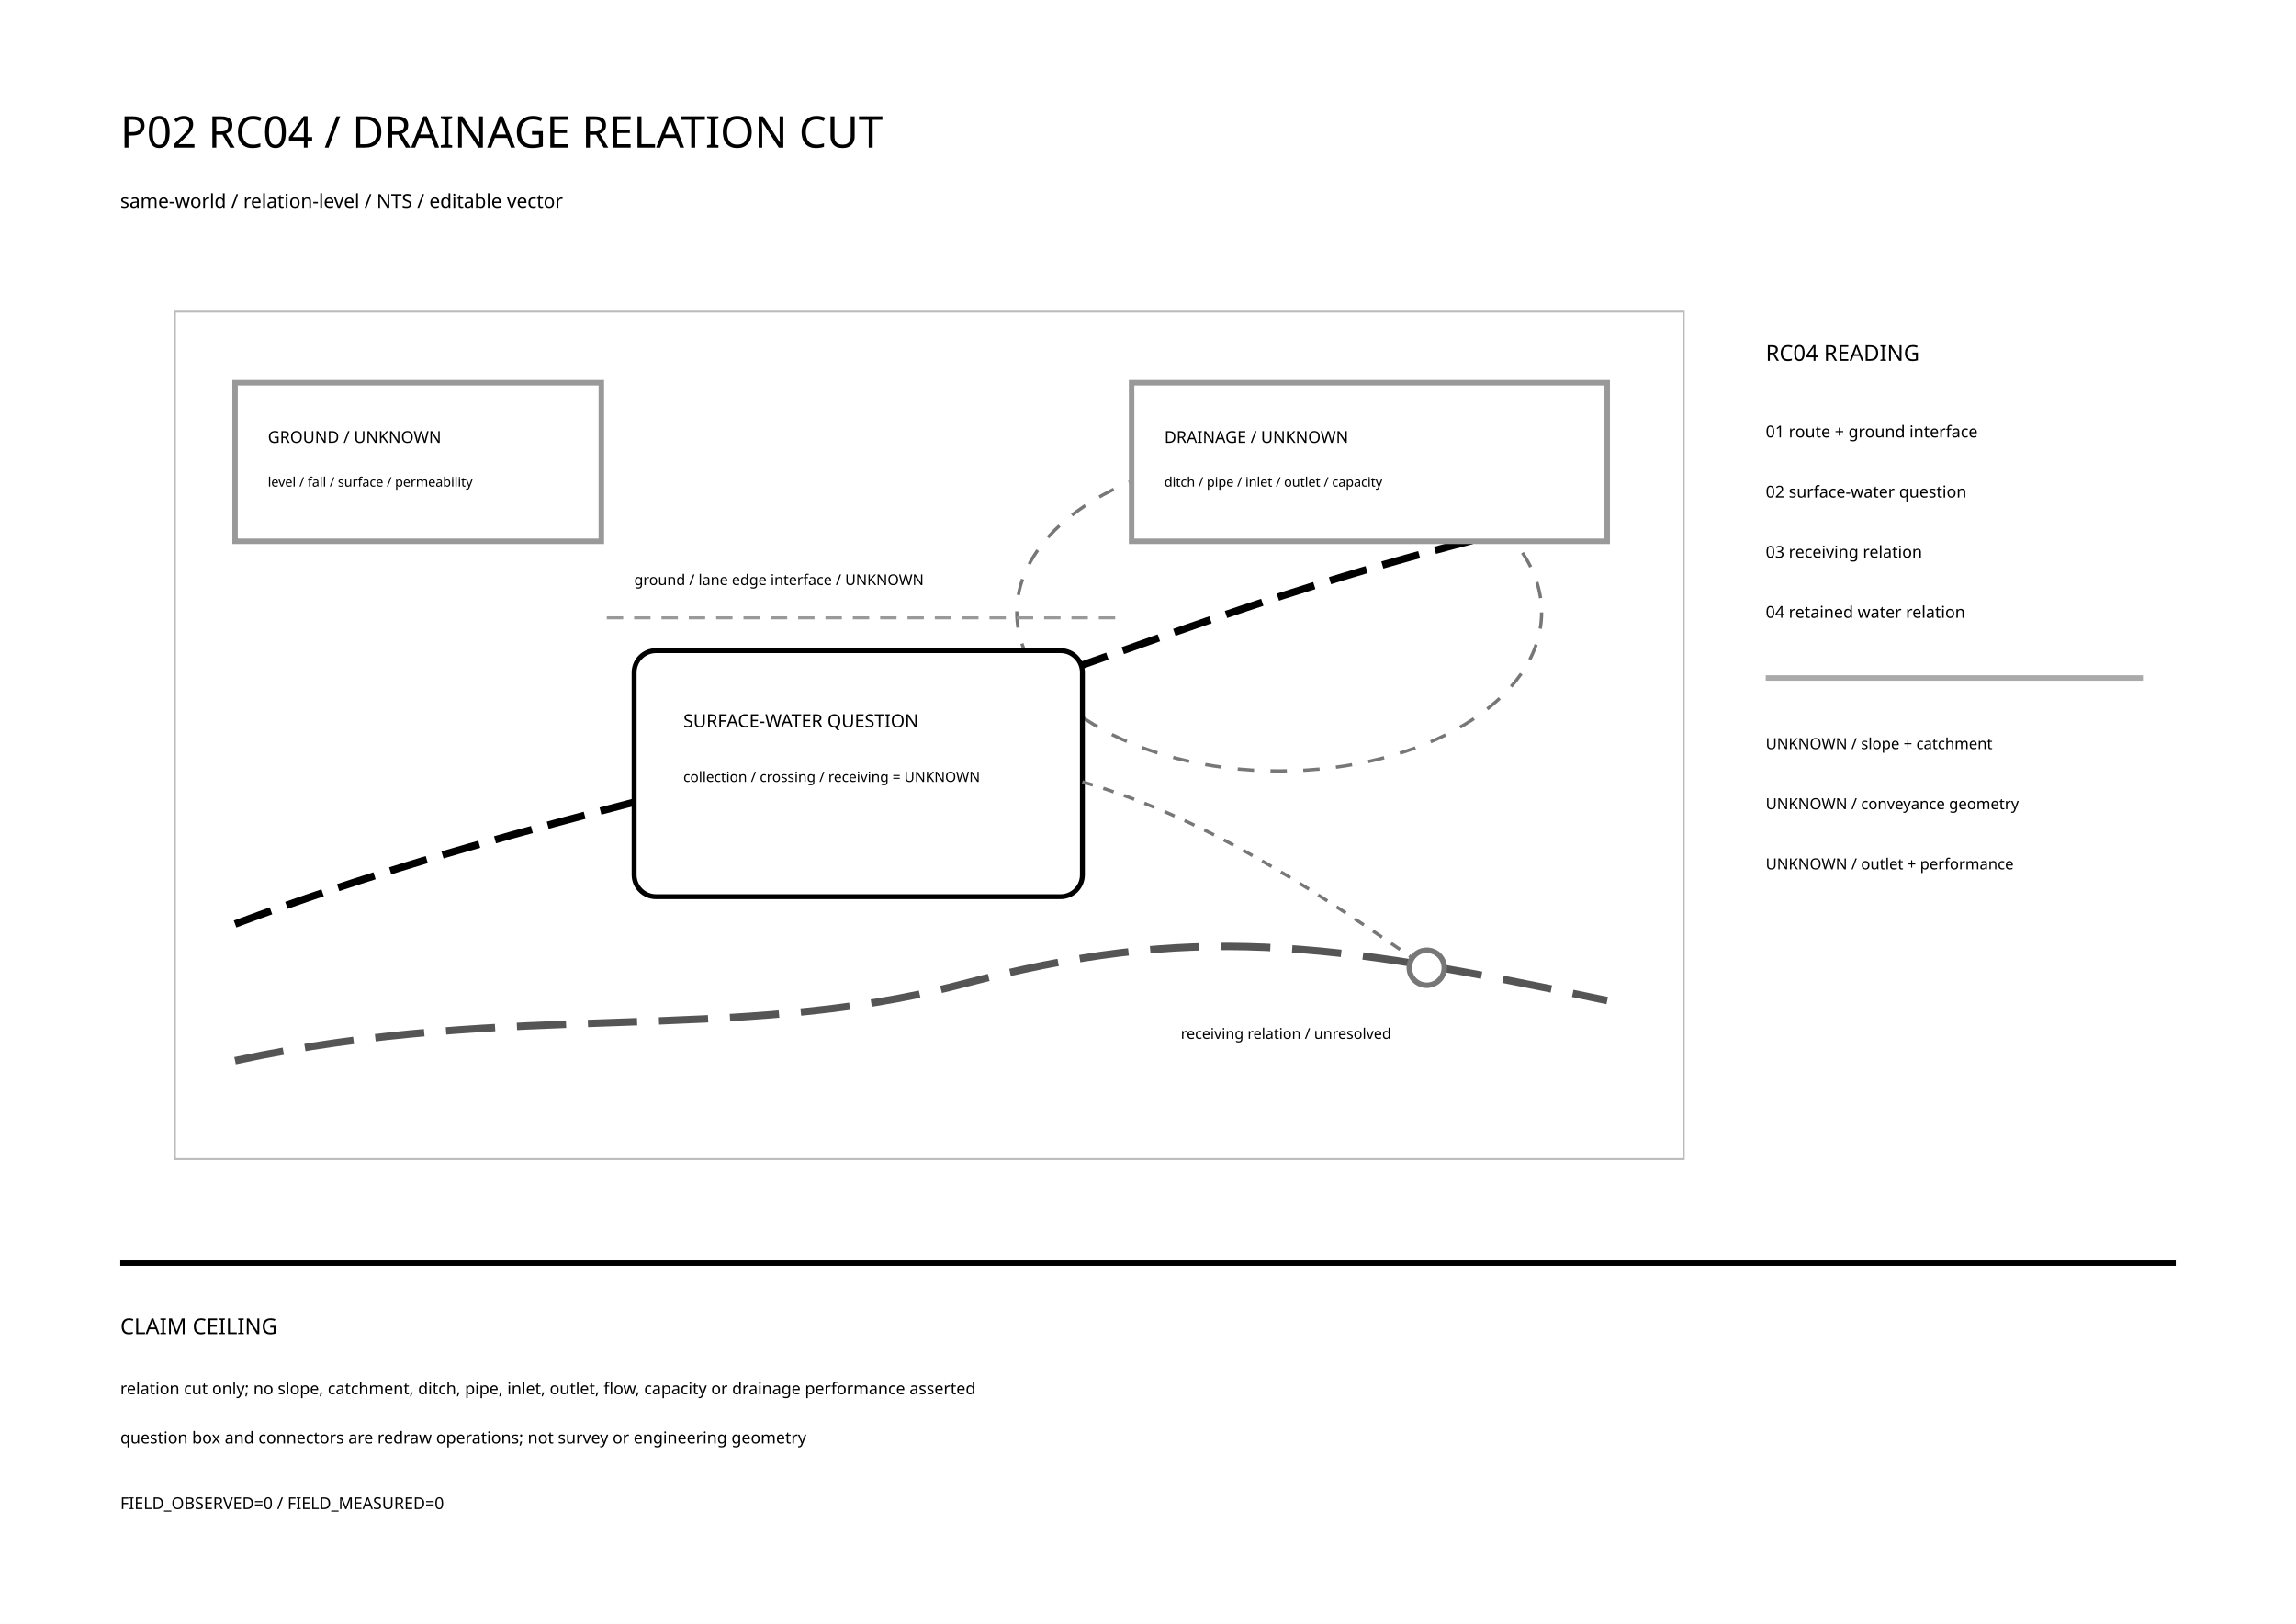
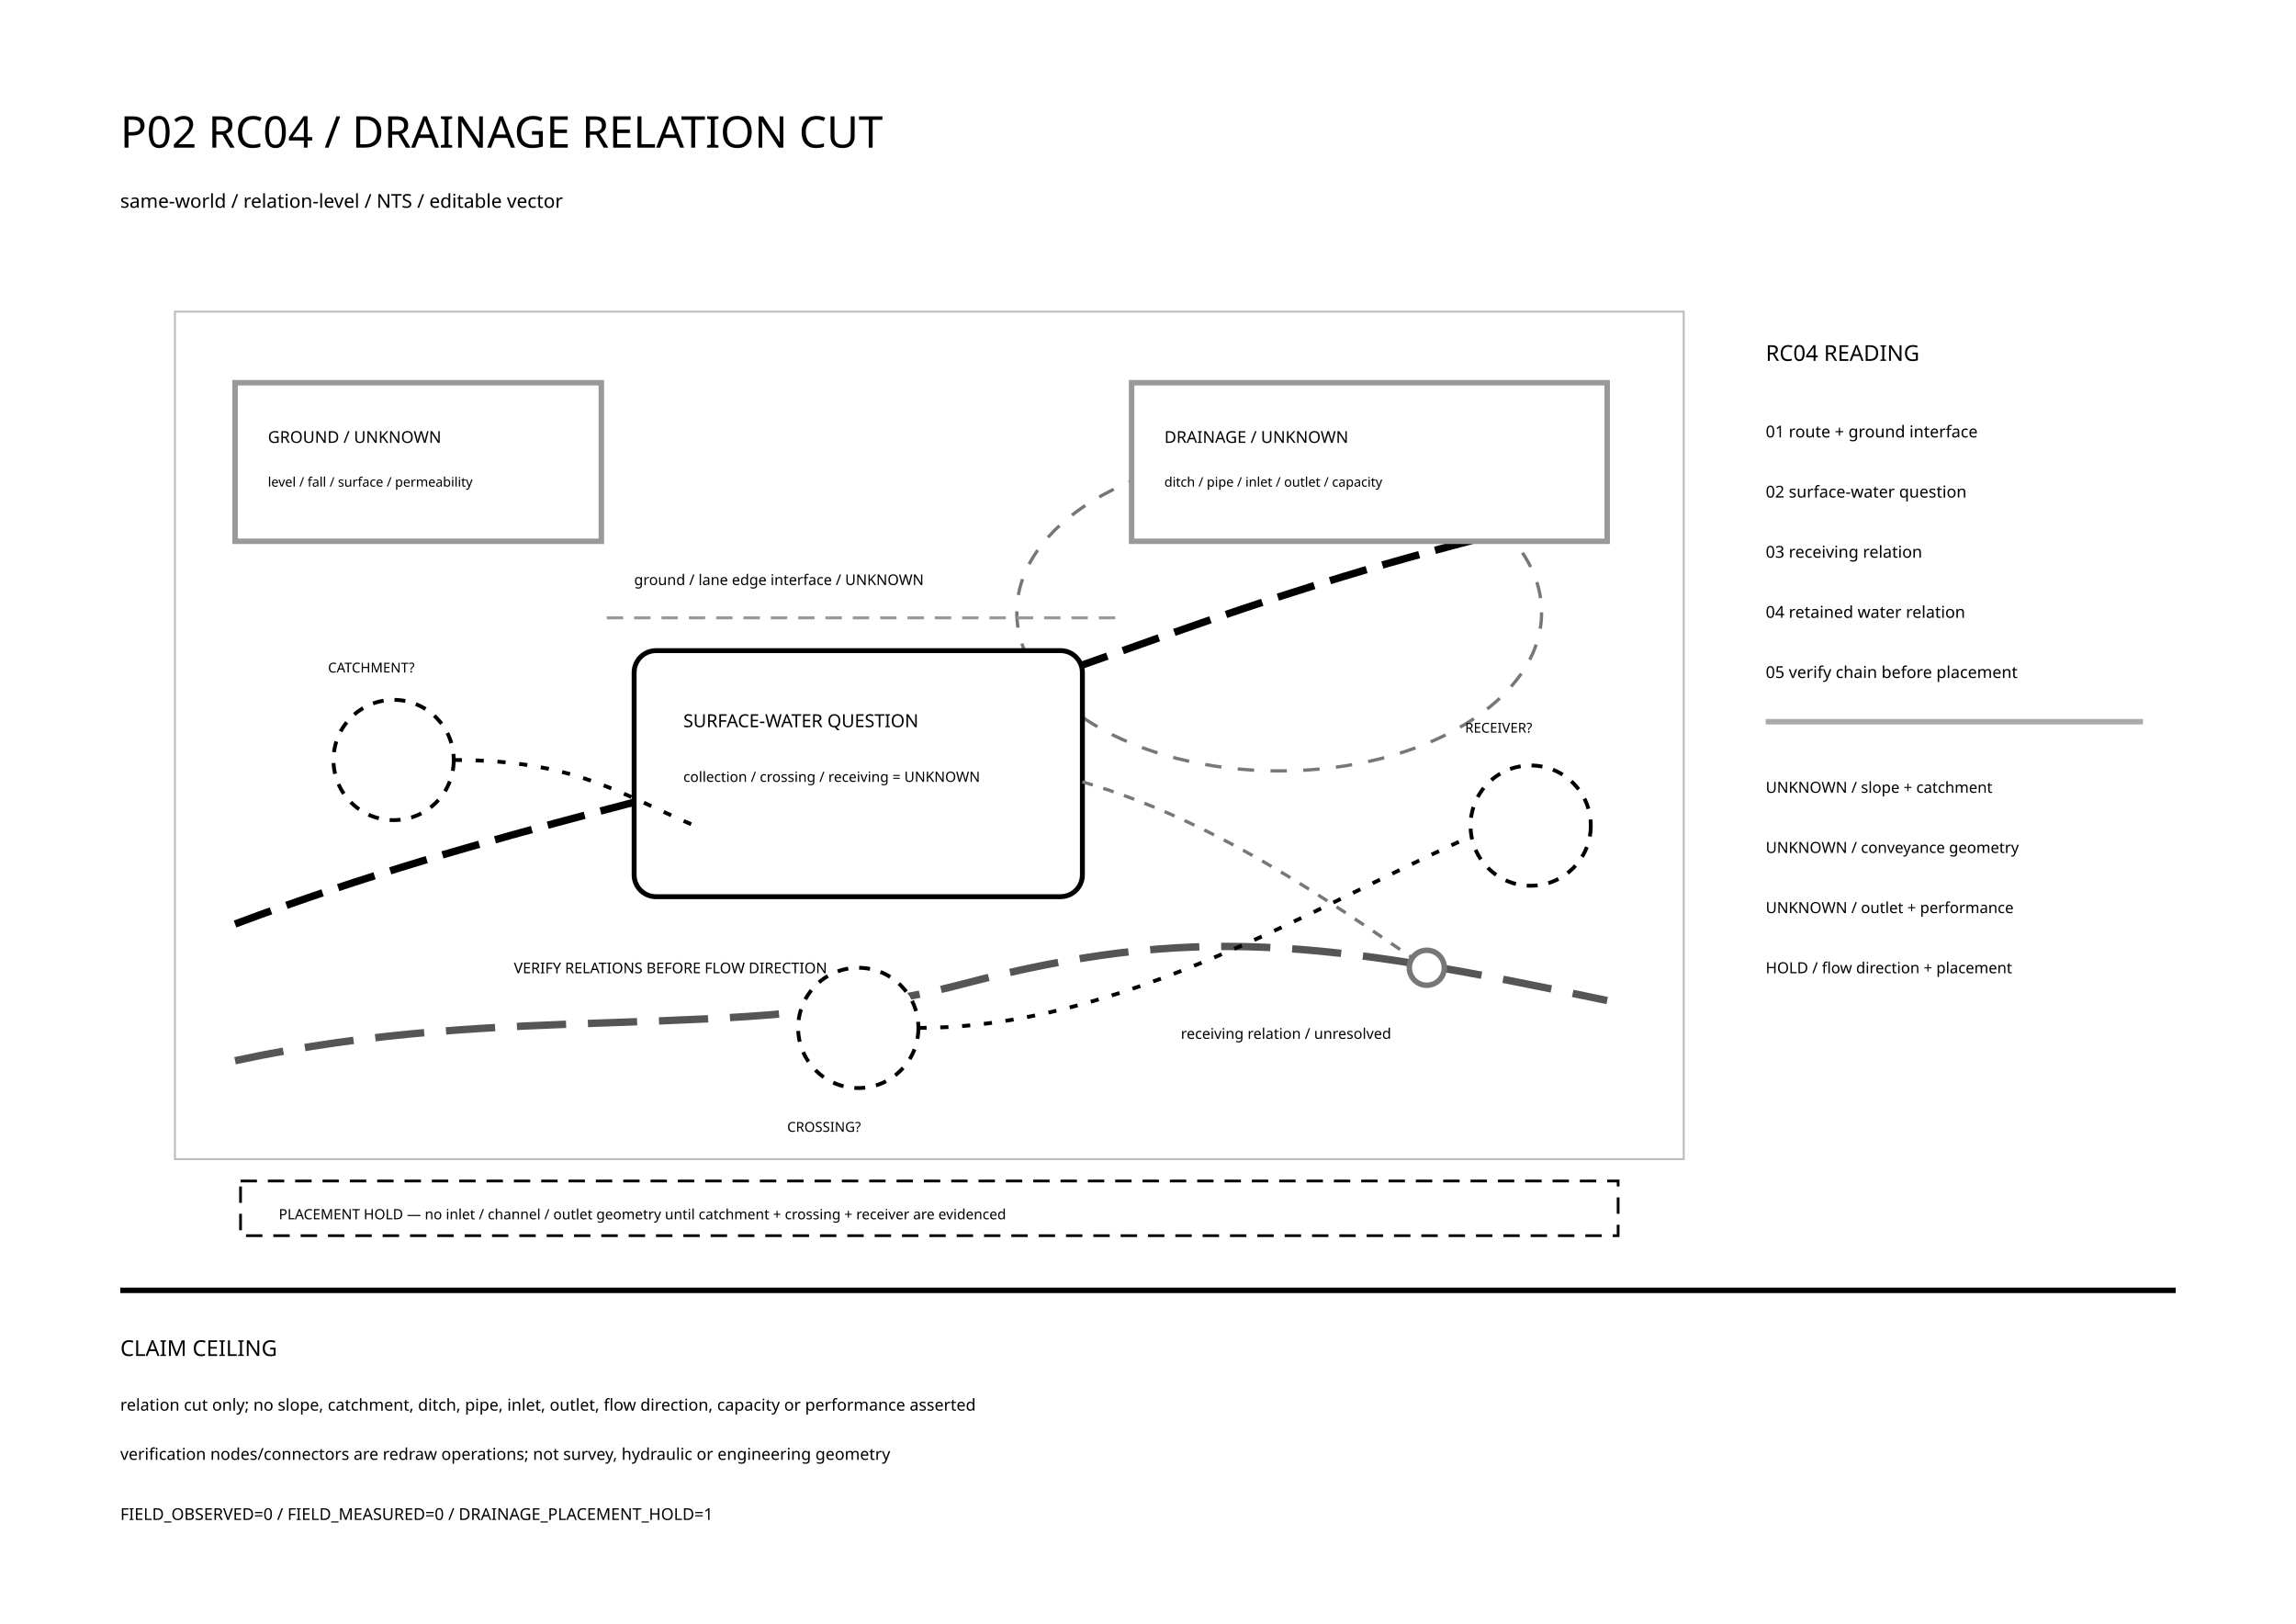
<svg xmlns="http://www.w3.org/2000/svg" width="420mm" height="297mm" viewBox="0 0 420 297">
  <rect width="420" height="297" fill="white" />
  <g id="L00-FRAME" font-family="sans-serif">
    <text x="22" y="27" font-size="8">P02 RC04 / DRAINAGE RELATION CUT</text>
    <text x="22" y="38" font-size="3.5">same-world / relation-level / NTS / editable vector</text>
  </g>
  <g id="L08-FIELD">
    <rect x="32" y="57" width="276" height="155" fill="none" stroke="#bbb" stroke-width="0.35" />
  </g>
  <g id="L10-RELATIONS" fill="none">
    <path id="REL-ROUTE-PRIMARY-01" d="M43 169 C91 151 129 145 171 131 S239 105 294 93" stroke="black" stroke-width="1.35" stroke-dasharray="7 3" />
    <path id="REL-WATER-01" d="M43 194 C94 183 134 191 176 180 S242 172 294 183" stroke="#555" stroke-width="1.35" stroke-dasharray="9 4" />
    <ellipse id="REL-CLUSTER-01" cx="234" cy="112" rx="48" ry="29" stroke="#777" stroke-width="0.6" stroke-dasharray="3 3" />
  </g>
  <g id="L15-DRAINAGE" font-family="sans-serif">
    <rect id="RC04-SURFACE-WATER-QUESTION" x="116" y="119" width="82" height="45" rx="4" fill="white" stroke="black" stroke-width="0.9" />
    <text x="125" y="133" font-size="3.3">SURFACE-WATER QUESTION</text>
    <text x="125" y="143" font-size="2.6">collection / crossing / receiving = UNKNOWN</text>
    <path id="RC04-RECEIVING-RELATION" d="M198 143 C222 150 242 164 261 177" fill="none" stroke="#777" stroke-width="0.6" stroke-dasharray="2 2" />
    <circle cx="261" cy="177" r="3.2" fill="white" stroke="#777" />
    <text x="216" y="190" font-size="2.7">receiving relation / unresolved</text>
    <path id="RC04-EDGE-INTERFACE" d="M111 113 L205 113" stroke="#999" stroke-width="0.55" stroke-dasharray="3 2" />
    <text x="116" y="107" font-size="2.7">ground / lane edge interface / UNKNOWN</text>
  </g>
+   <g id="L18-VERIFICATION" font-family="sans-serif">
+     <circle id="RC04-CATCHMENT-VERIFY" cx="72" cy="139" r="11" fill="white" stroke="black" stroke-width="0.7" stroke-dasharray="2 2" />
+     <text x="60" y="123" font-size="2.5">CATCHMENT?</text>
+     <circle id="RC04-CROSSING-VERIFY" cx="157" cy="188" r="11" fill="white" stroke="black" stroke-width="0.7" stroke-dasharray="2 2" />
+     <text x="144" y="207" font-size="2.5">CROSSING?</text>
+     <circle id="RC04-RECEIVER-VERIFY" cx="280" cy="151" r="11" fill="white" stroke="black" stroke-width="0.7" stroke-dasharray="2 2" />
+     <text x="268" y="134" font-size="2.5">RECEIVER?</text>
+     <path id="RC04-FLOW-DIRECTION-HOLD" d="M83 139 C105 139 113 145 127 151 M168 188 C205 188 240 166 269 153" fill="none" stroke="black" stroke-width="0.7" stroke-dasharray="1.5 2.5" />
+     <text x="94" y="178" font-size="2.7">VERIFY RELATIONS BEFORE FLOW DIRECTION</text>
+     <rect id="RC04-DRAINAGE-PLACEMENT-HOLD" x="44" y="216" width="252" height="10" fill="white" stroke="black" stroke-width="0.5" stroke-dasharray="3 2" />
+     <text x="51" y="223" font-size="2.6">PLACEMENT HOLD — no inlet / channel / outlet geometry until catchment + crossing + receiver are evidenced</text>
+   </g>
  <g id="L20-STATE" font-family="sans-serif">
    <rect x="43" y="70" width="67" height="29" fill="white" stroke="#999" />
    <text x="49" y="81" font-size="3">GROUND / UNKNOWN</text>
    <text x="49" y="89" font-size="2.4">level / fall / surface / permeability</text>
    <rect x="207" y="70" width="87" height="29" fill="white" stroke="#999" />
    <text x="213" y="81" font-size="3">DRAINAGE / UNKNOWN</text>
    <text x="213" y="89" font-size="2.4">ditch / pipe / inlet / outlet / capacity</text>
  </g>
  <g id="L30-READING" font-family="sans-serif">
    <text x="323" y="66" font-size="4">RC04 READING</text>
    <text x="323" y="80" font-size="3">01 route + ground interface</text>
    <text x="323" y="91" font-size="3">02 surface-water question</text>
    <text x="323" y="102" font-size="3">03 receiving relation</text>
    <text x="323" y="113" font-size="3">04 retained water relation</text>
-     <line x1="323" y1="124" x2="392" y2="124" stroke="#aaa" />
-     <text x="323" y="137" font-size="2.8">UNKNOWN / slope + catchment</text>
-     <text x="323" y="148" font-size="2.8">UNKNOWN / conveyance geometry</text>
-     <text x="323" y="159" font-size="2.8">UNKNOWN / outlet + performance</text>
+     <text x="323" y="124" font-size="3">05 verify chain before placement</text>
+     <line x1="323" y1="132" x2="392" y2="132" stroke="#aaa" />
+     <text x="323" y="145" font-size="2.8">UNKNOWN / slope + catchment</text>
+     <text x="323" y="156" font-size="2.8">UNKNOWN / conveyance geometry</text>
+     <text x="323" y="167" font-size="2.8">UNKNOWN / outlet + performance</text>
+     <text x="323" y="178" font-size="2.8">HOLD / flow direction + placement</text>
  </g>
  <g id="L40-CLAIM" font-family="sans-serif">
-     <line x1="22" y1="231" x2="398" y2="231" stroke="black" />
-     <text x="22" y="244" font-size="4">CLAIM CEILING</text>
-     <text x="22" y="255" font-size="3">relation cut only; no slope, catchment, ditch, pipe, inlet, outlet, flow, capacity or drainage performance asserted</text>
-     <text x="22" y="264" font-size="3">question box and connectors are redraw operations; not survey or engineering geometry</text>
-     <text x="22" y="276" font-size="3">FIELD_OBSERVED=0 / FIELD_MEASURED=0</text>
+     <line x1="22" y1="236" x2="398" y2="236" stroke="black" />
+     <text x="22" y="248" font-size="4">CLAIM CEILING</text>
+     <text x="22" y="258" font-size="3">relation cut only; no slope, catchment, ditch, pipe, inlet, outlet, flow direction, capacity or performance asserted</text>
+     <text x="22" y="267" font-size="3">verification nodes/connectors are redraw operations; not survey, hydraulic or engineering geometry</text>
+     <text x="22" y="278" font-size="3">FIELD_OBSERVED=0 / FIELD_MEASURED=0 / DRAINAGE_PLACEMENT_HOLD=1</text>
  </g>
</svg>
